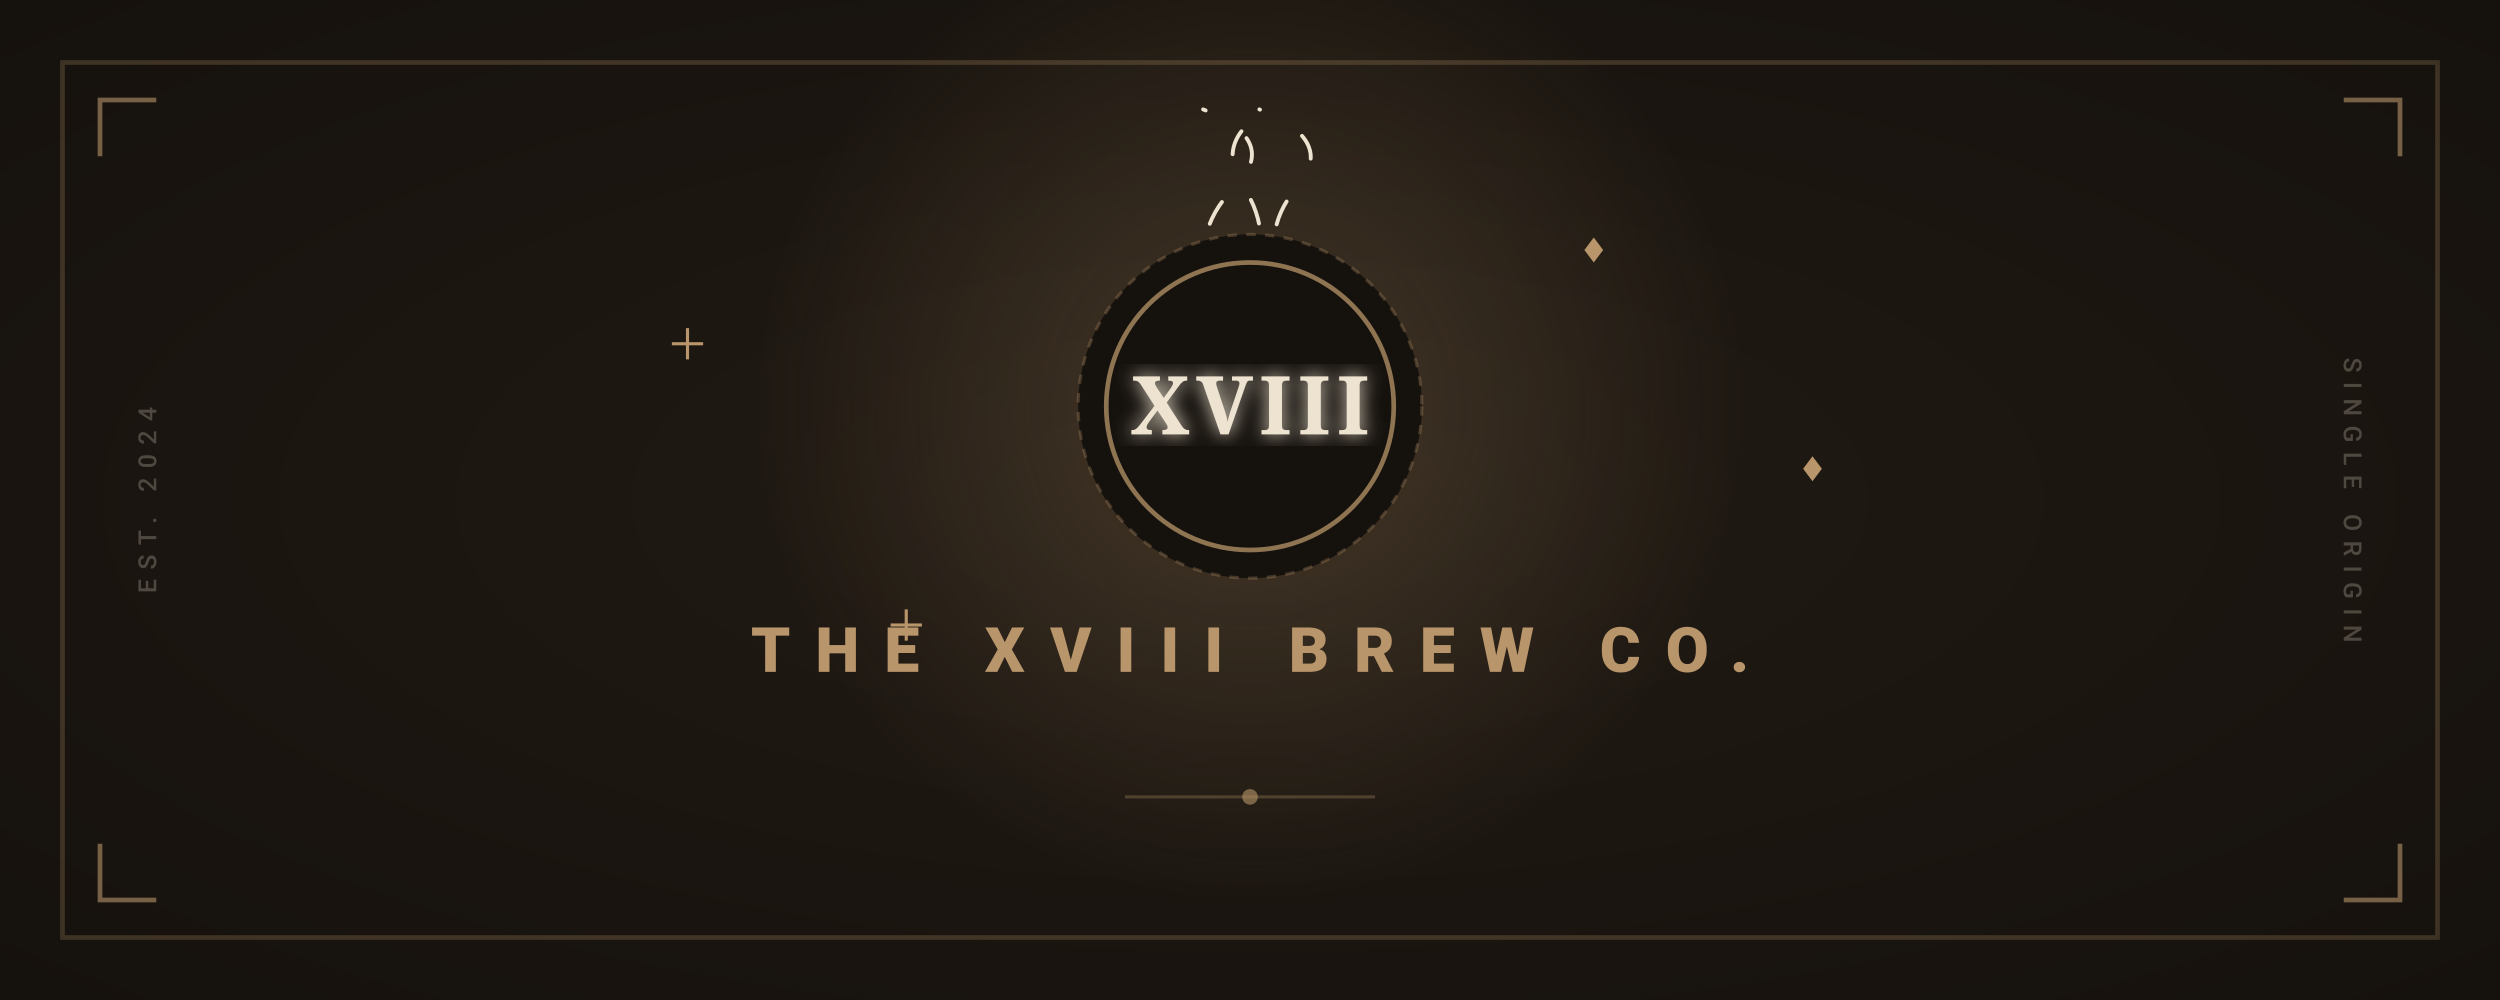
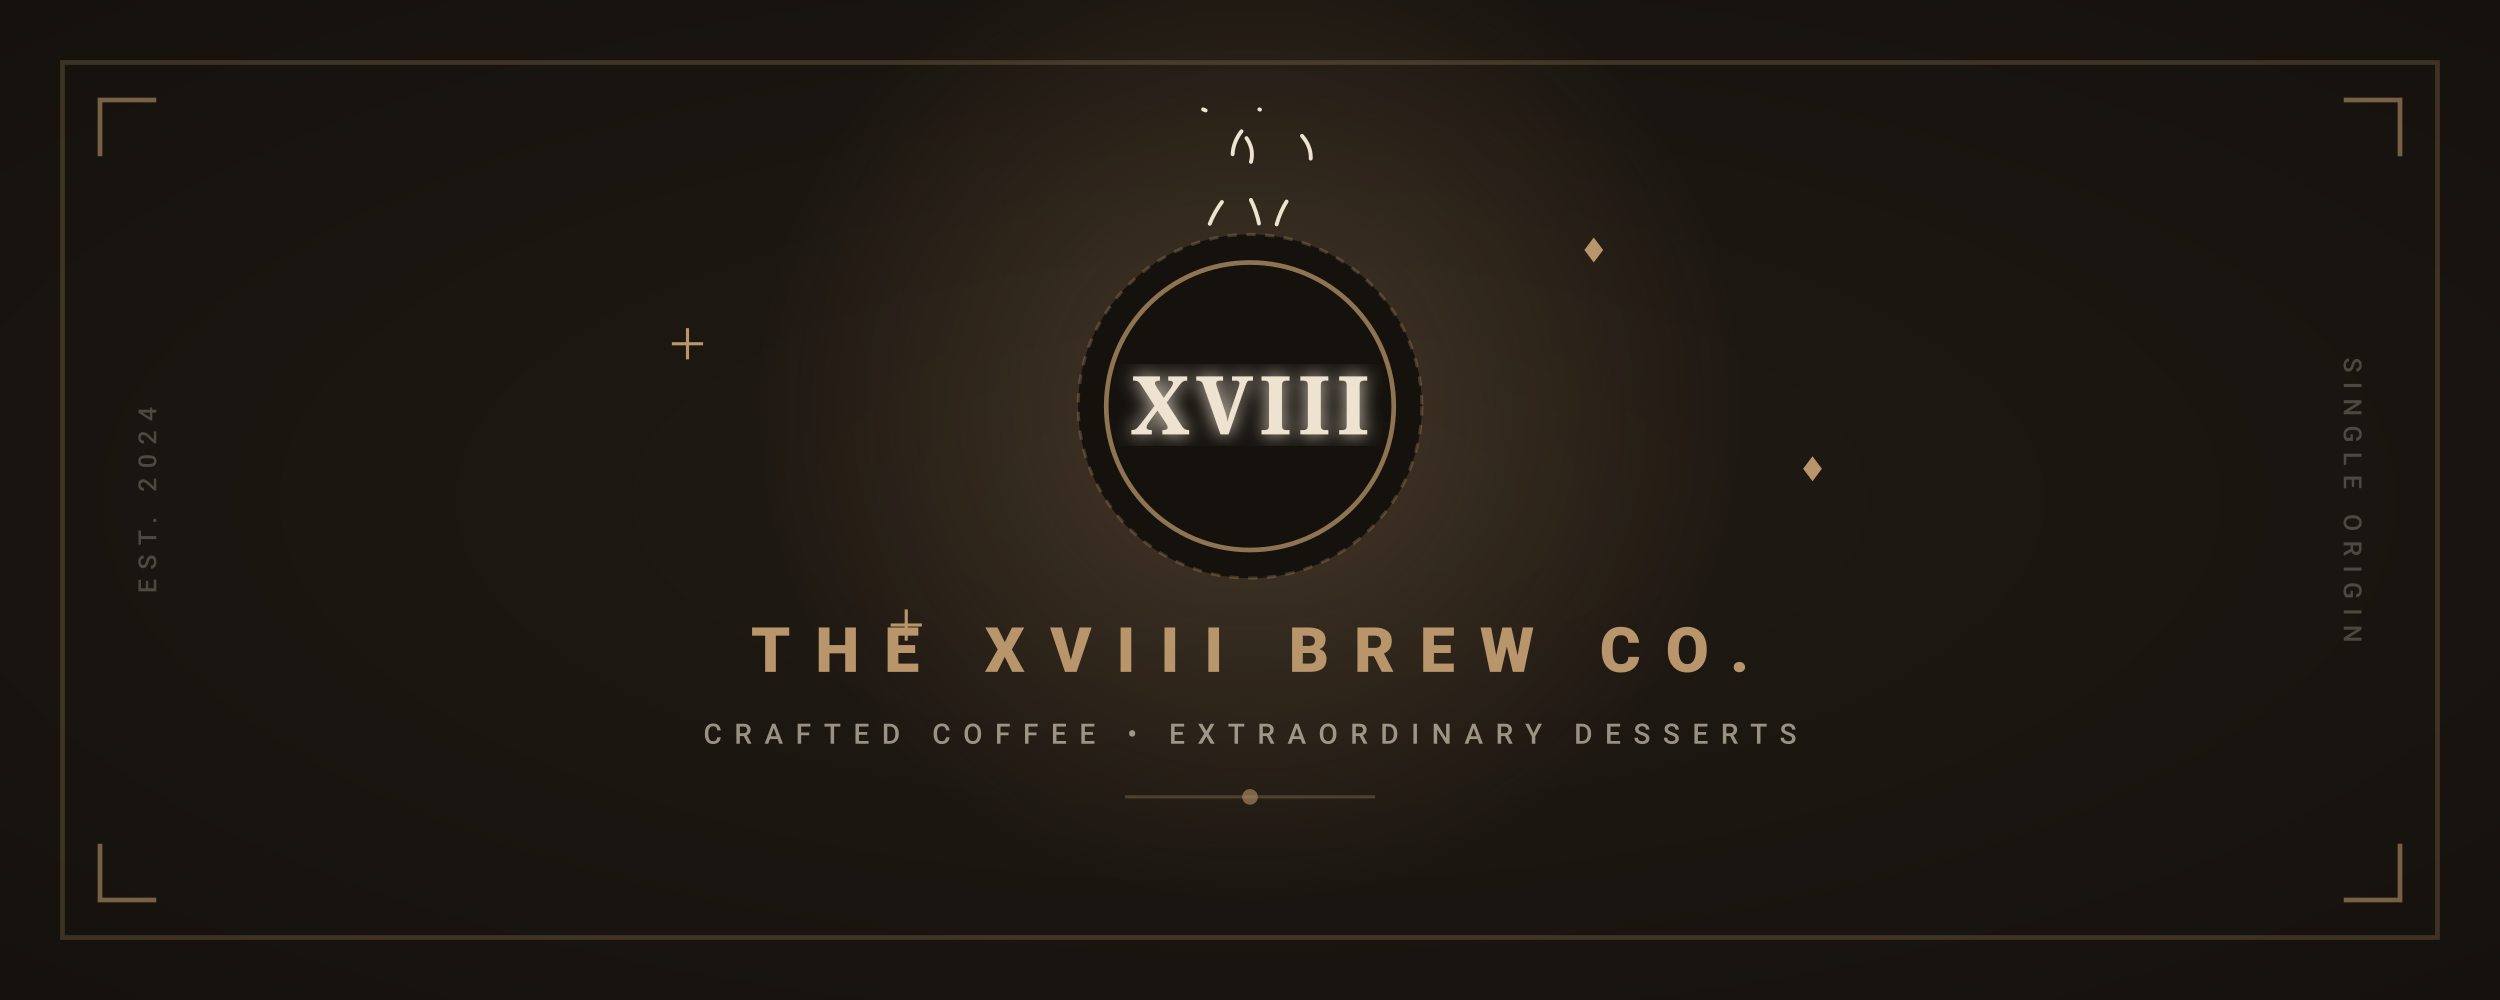
<svg xmlns="http://www.w3.org/2000/svg" viewBox="0 0 800 320" width="100%" height="100%">
  <defs>
    <radialGradient id="bgGrad" cx="50%" cy="50%" r="70%">
      <stop offset="0%" stop-color="#221B14" />
      <stop offset="100%" stop-color="#15110D" />
    </radialGradient>
    <radialGradient id="goldGlow" cx="50%" cy="50%" r="50%">
      <stop offset="0%" stop-color="#B8956A" stop-opacity="0.25" />
      <stop offset="100%" stop-color="#B8956A" stop-opacity="0" />
    </radialGradient>
    <filter id="glow" x="-20%" y="-20%" width="140%" height="140%">
      <feGaussianBlur stdDeviation="3" result="blur" />
      <feComposite in="SourceGraphic" in2="blur" operator="over" />
    </filter>
-     <clipPath id="clipPhrase1">
-       <rect id="clipRect1" x="330" y="225" width="0" height="20" />
-     </clipPath>
-     <clipPath id="clipPhrase2">
-       <rect id="clipRect2" x="290" y="225" width="0" height="20" />
-     </clipPath>
-     <clipPath id="clipPhrase3">
-       <rect id="clipRect3" x="265" y="225" width="0" height="20" />
-     </clipPath>
-     <clipPath id="clipPhrase4">
-       <rect id="clipRect4" x="280" y="225" width="0" height="20" />
-     </clipPath>
  </defs>
  <style>
    /* Base styles */
    .bg { fill: url(#bgGrad); }
    .glow-layer { fill: url(#goldGlow); }
    
    /* Steam Animation */
    @keyframes riseSteam {
      0% {
        transform: translateY(15px) scaleX(0.85);
        stroke-dashoffset: 0;
        opacity: 0;
      }
      15% {
        opacity: 0.45;
      }
      80% {
        opacity: 0.3;
      }
      100% {
        transform: translateY(-45px) scaleX(1.2);
        stroke-dashoffset: -30;
        opacity: 0;
      }
    }
    .steam-path {
      stroke: #EDE3D0;
      stroke-width: 1.25;
      stroke-linecap: round;
      fill: none;
      stroke-dasharray: 8 16;
      transform-origin: 400px 90px;
      animation: riseSteam 5s linear infinite;
    }
    .steam-1 { animation-delay: 0s; }
    .steam-2 { animation-delay: 1.6s; }
    .steam-3 { animation-delay: 3.2s; }

    /* Logo Glow Pulsation */
    @keyframes pulseGlow {
      0%, 100% { opacity: 0.15; }
      50% { opacity: 0.3; }
    }
    .glow-pulse {
      animation: pulseGlow 4s ease-in-out infinite;
    }

    /* Sparkles Animation */
    @keyframes sparklePulse {
      0%, 100% { opacity: 0.1; transform: scale(0.7); }
      50% { opacity: 0.9; transform: scale(1.3); }
    }
    .sparkle {
      fill: #B8956A;
      transform-origin: center;
      animation: sparklePulse 3s ease-in-out infinite;
    }
    .sp-1 { animation-delay: 0.2s; transform-origin: 220px 110px; }
    .sp-2 { animation-delay: 1.2s; transform-origin: 580px 150px; }
    .sp-3 { animation-delay: 2.2s; transform-origin: 290px 200px; }
    .sp-4 { animation-delay: 0.7s; transform-origin: 510px 80px; }

    /* Border line drawing animation */
    @keyframes drawBorder {
      from { stroke-dashoffset: 2200; }
      to { stroke-dashoffset: 0; }
    }
    .border-main {
      stroke: #B8956A;
      stroke-width: 1.5;
      stroke-opacity: 0.25;
      fill: none;
      stroke-dasharray: 2200;
      animation: drawBorder 3s cubic-bezier(0.22, 1, 0.36, 1) forwards;
    }
    .corner-bracket {
      stroke: #B8956A;
      stroke-width: 1.5;
      stroke-opacity: 0.6;
      fill: none;
    }
- 
-     /* Typewriter Subtitle Group Opacity Animations (18s loop) */
-     @keyframes pg1 {
-       0%, 25% { opacity: 1; }
-       25.01%, 100% { opacity: 0; }
-     }
-     @keyframes pg2 {
-       0%, 25.01% { opacity: 0; }
-       25.02%, 50% { opacity: 1; }
-       50.01%, 100% { opacity: 0; }
-     }
-     @keyframes pg3 {
-       0%, 50.01% { opacity: 0; }
-       50.02%, 75% { opacity: 1; }
-       75.01%, 100% { opacity: 0; }
-     }
-     @keyframes pg4 {
-       0%, 75.01% { opacity: 0; }
-       75.02%, 100% { opacity: 1; }
-     }
- 
-     .phrase-group { opacity: 0; }
-     .pg-1 { animation: pg1 18s infinite; }
-     .pg-2 { animation: pg2 18s infinite; }
-     .pg-3 { animation: pg3 18s infinite; }
-     .pg-4 { animation: pg4 18s infinite; }
- 
-     /* Typing Animations for Clipping Rectangles */
-     @keyframes type1 {
-       0%, 2% { width: 0; }
-       8%, 20% { width: 140px; }
-       23%, 25% { width: 0; }
-     }
-     @keyframes type2 {
-       25%, 27% { width: 0; }
-       33%, 45% { width: 220px; }
-       48%, 50% { width: 0; }
-     }
-     @keyframes type3 {
-       50%, 52% { width: 0; }
-       58%, 70% { width: 270px; }
-       73%, 75% { width: 0; }
-     }
-     @keyframes type4 {
-       75%, 77% { width: 0; }
-       83%, 95% { width: 240px; }
-       98%, 100% { width: 0; }
-     }
- 
-     #clipRect1 { animation: type1 18s infinite; }
-     #clipRect2 { animation: type2 18s infinite; }
-     #clipRect3 { animation: type3 18s infinite; }
-     #clipRect4 { animation: type4 18s infinite; }
- 
-     /* Cursor Translation Animations */
-     @keyframes cursor1Move {
-       0%, 2% { transform: translateX(0); }
-       8%, 20% { transform: translateX(140px); }
-       23%, 25% { transform: translateX(0); }
-     }
-     @keyframes cursor2Move {
-       25%, 27% { transform: translateX(0); }
-       33%, 45% { transform: translateX(220px); }
-       48%, 50% { transform: translateX(0); }
-     }
-     @keyframes cursor3Move {
-       50%, 52% { transform: translateX(0); }
-       58%, 70% { transform: translateX(270px); }
-       73%, 75% { transform: translateX(0); }
-     }
-     @keyframes cursor4Move {
-       75%, 77% { transform: translateX(0); }
-       83%, 95% { transform: translateX(240px); }
-       98%, 100% { transform: translateX(0); }
-     }
- 
-     .c-1 { animation: cursor1Move 18s infinite, cursorBlink 0.8s step-end infinite; }
-     .c-2 { animation: cursor2Move 18s infinite, cursorBlink 0.8s step-end infinite; }
-     .c-3 { animation: cursor3Move 18s infinite, cursorBlink 0.8s step-end infinite; }
-     .c-4 { animation: cursor4Move 18s infinite, cursorBlink 0.8s step-end infinite; }
- 
-     /* Blinking Cursor Utility */
-     @keyframes cursorBlink {
-       0%, 100% { opacity: 0; }
-       50% { opacity: 1; }
-     }
-     .type-cursor {
-       fill: #B8956A;
-       width: 2px;
-       height: 11px;
-     }
  </style>
  <rect class="bg" width="800" height="320" />
  <circle class="glow-layer glow-pulse" cx="400" cy="130" r="160" />
  <rect class="border-main" x="20" y="20" width="760" height="280" />
  <path class="corner-bracket" d="M 32 50 L 32 32 L 50 32" />
  <path class="corner-bracket" d="M 750 32 L 768 32 L 768 50" />
  <path class="corner-bracket" d="M 32 270 L 32 288 L 50 288" />
  <path class="corner-bracket" d="M 750 288 L 768 288 L 768 270" />
  <path class="sparkle sp-1" d="M 220 105 L 220 115 M 215 110 L 225 110" stroke="#B8956A" stroke-width="1" />
  <path class="sparkle sp-2" d="M 580 146 L 583 150 L 580 154 L 577 150 Z" />
  <path class="sparkle sp-3" d="M 290 195 L 290 205 M 285 200 L 295 200" stroke="#B8956A" stroke-width="1" />
  <path class="sparkle sp-4" d="M 510 76 L 513 80 L 510 84 L 507 80 Z" />
  <path class="steam-path steam-1" d="M 388 95 Q 380 75 395 60 T 385 35" />
  <path class="steam-path steam-2" d="M 400 95 Q 408 75 398 60 T 406 35" />
  <path class="steam-path steam-3" d="M 412 95 Q 402 75 415 60 T 403 35" />
  <circle cx="400" cy="130" r="55" fill="#15110D" stroke="#B8956A" stroke-width="1" stroke-opacity="0.3" stroke-dasharray="3 3" />
  <circle cx="400" cy="130" r="46" fill="none" stroke="#B8956A" stroke-width="1.5" stroke-opacity="0.75" />
  <text x="400" y="139" font-family="'Georgia', serif" font-size="26" font-weight="bold" fill="#EDE3D0" text-anchor="middle" letter-spacing="2" filter="url(#glow)">XVIII</text>
  <text x="400" y="215" font-family="-apple-system, BlinkMacSystemFont, 'Segoe UI', Roboto, 'Helvetica Neue', Arial, sans-serif" font-size="20" font-weight="800" fill="#B8956A" text-anchor="middle" letter-spacing="8">THE XVIII BREW CO.</text>
-   <g class="phrase-group pg-1">
-     <text x="330" y="238" clip-path="url(#clipPhrase1)" font-family="-apple-system, BlinkMacSystemFont, 'Segoe UI', Roboto, 'Helvetica Neue', Arial, sans-serif" font-size="9" font-weight="500" fill="#EDE3D0" fill-opacity="0.8" text-anchor="start" letter-spacing="4">CRAFTED COFFEE</text>
-     <rect class="type-cursor c-1" x="330" y="228" />
-   </g>
-   <g class="phrase-group pg-2">
-     <text x="290" y="238" clip-path="url(#clipPhrase2)" font-family="-apple-system, BlinkMacSystemFont, 'Segoe UI', Roboto, 'Helvetica Neue', Arial, sans-serif" font-size="9" font-weight="500" fill="#EDE3D0" fill-opacity="0.8" text-anchor="start" letter-spacing="4">EXTRAORDINARY DESSERTS</text>
-     <rect class="type-cursor c-2" x="290" y="228" />
-   </g>
-   <g class="phrase-group pg-3">
-     <text x="265" y="238" clip-path="url(#clipPhrase3)" font-family="-apple-system, BlinkMacSystemFont, 'Segoe UI', Roboto, 'Helvetica Neue', Arial, sans-serif" font-size="9" font-weight="500" fill="#EDE3D0" fill-opacity="0.8" text-anchor="start" letter-spacing="4">SOMETHING HAS BEEN STEEPING</text>
-     <rect class="type-cursor c-3" x="265" y="228" />
-   </g>
-   <g class="phrase-group pg-4">
-     <text x="280" y="238" clip-path="url(#clipPhrase4)" font-family="-apple-system, BlinkMacSystemFont, 'Segoe UI', Roboto, 'Helvetica Neue', Arial, sans-serif" font-size="9" font-weight="500" fill="#EDE3D0" fill-opacity="0.8" text-anchor="start" letter-spacing="4">STANDARDS WITHOUT LIMITS</text>
-     <rect class="type-cursor c-4" x="280" y="228" />
-   </g>
+   <text x="400" y="238" font-family="-apple-system, BlinkMacSystemFont, 'Segoe UI', Roboto, 'Helvetica Neue', Arial, sans-serif" font-size="9" font-weight="500" fill="#EDE3D0" fill-opacity="0.6" text-anchor="middle" letter-spacing="4">CRAFTED COFFEE • EXTRAORDINARY DESSERTS</text>
  <text x="50" y="160" font-family="-apple-system, BlinkMacSystemFont, 'Segoe UI', Roboto, 'Helvetica Neue', Arial, sans-serif" font-size="8" font-weight="500" fill="#EDE3D0" fill-opacity="0.25" letter-spacing="3" transform="rotate(-90 50 160)" text-anchor="middle">EST. 2024</text>
  <text x="750" y="160" font-family="-apple-system, BlinkMacSystemFont, 'Segoe UI', Roboto, 'Helvetica Neue', Arial, sans-serif" font-size="8" font-weight="500" fill="#EDE3D0" fill-opacity="0.25" letter-spacing="3" transform="rotate(90 750 160)" text-anchor="middle">SINGLE ORIGIN</text>
  <line x1="360" y1="255" x2="440" y2="255" stroke="#B8956A" stroke-width="1" stroke-opacity="0.3" />
  <circle cx="400" cy="255" r="2.5" fill="#B8956A" fill-opacity="0.6" />
</svg>
